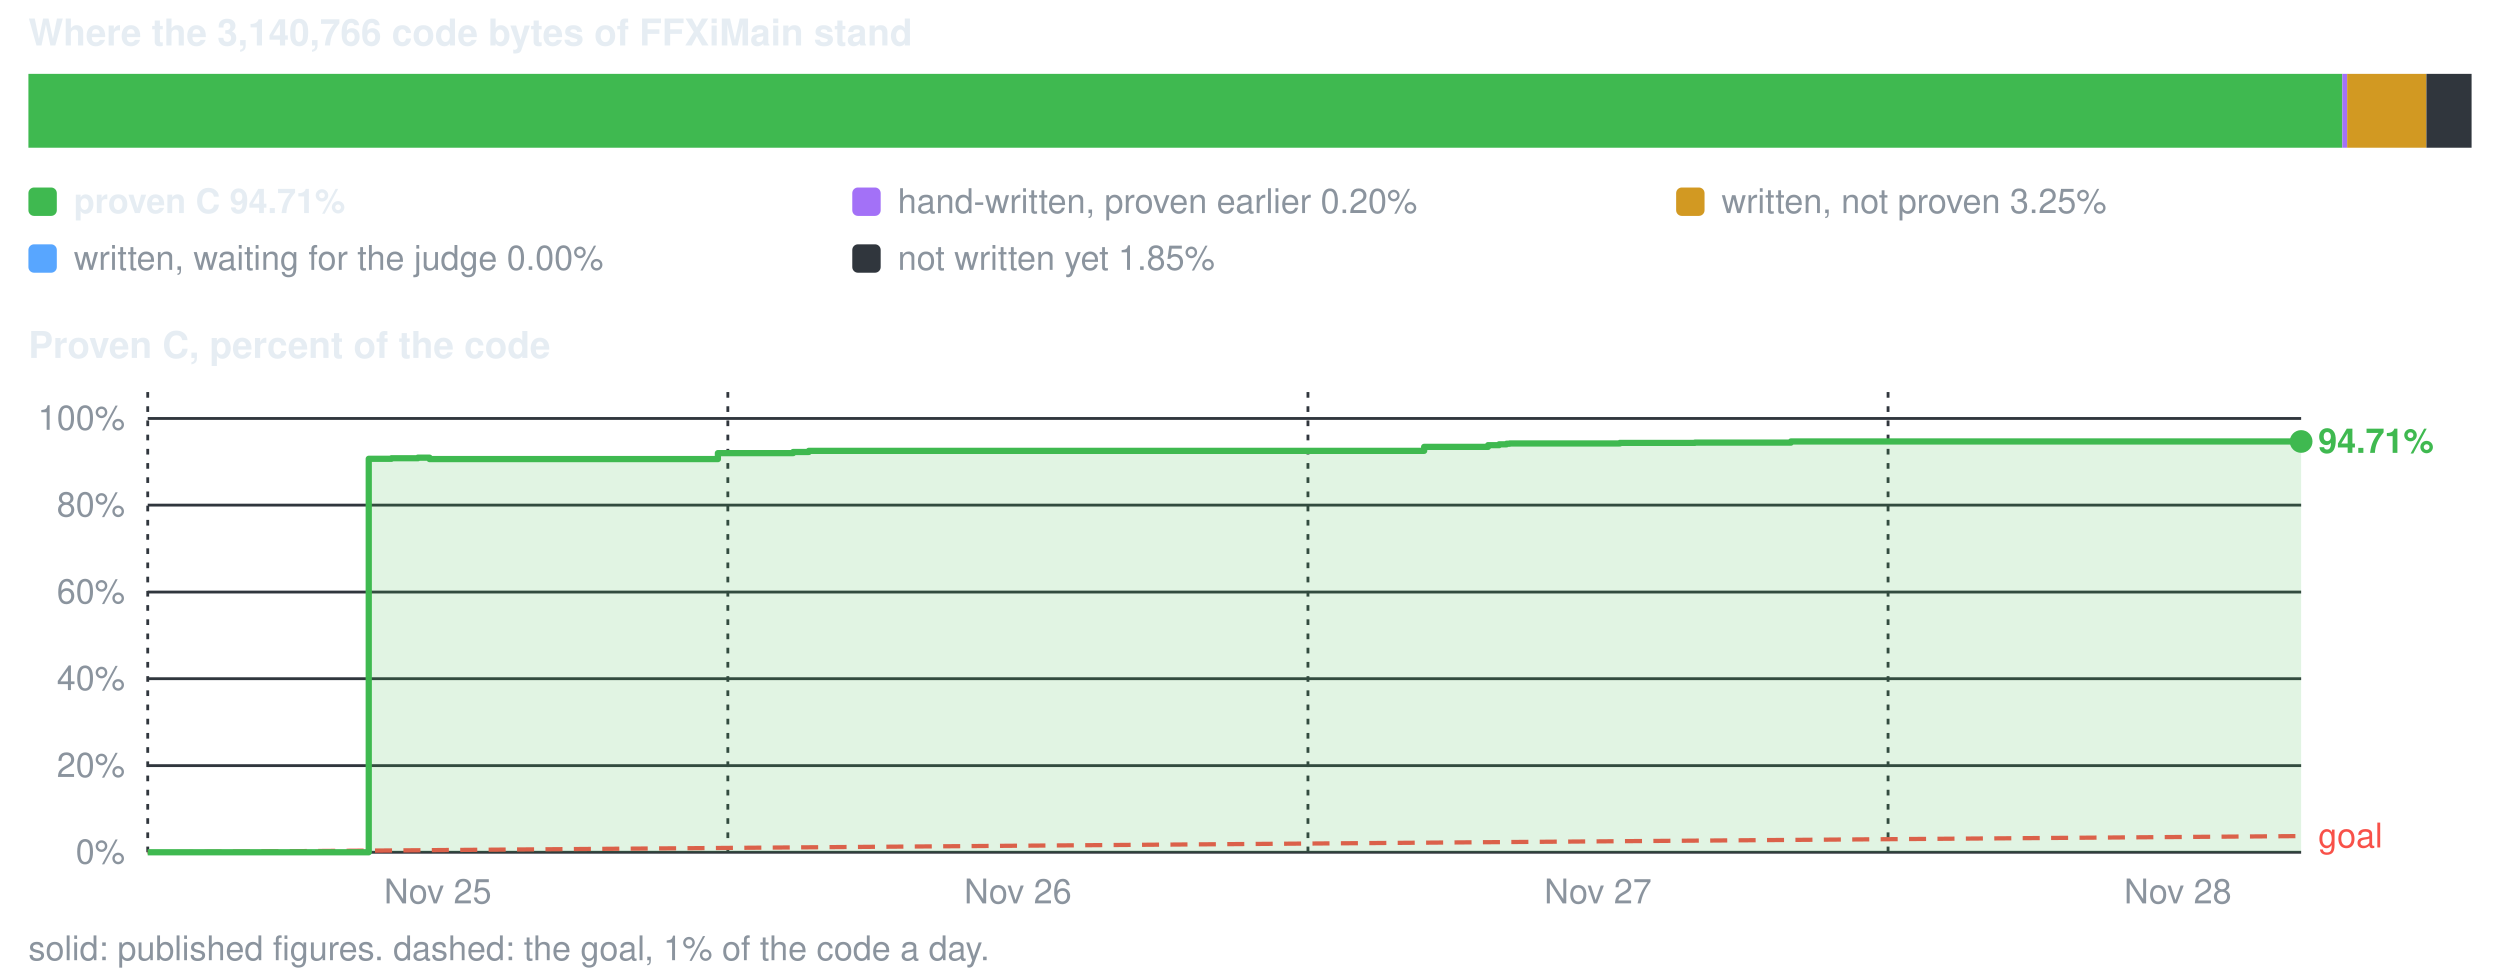
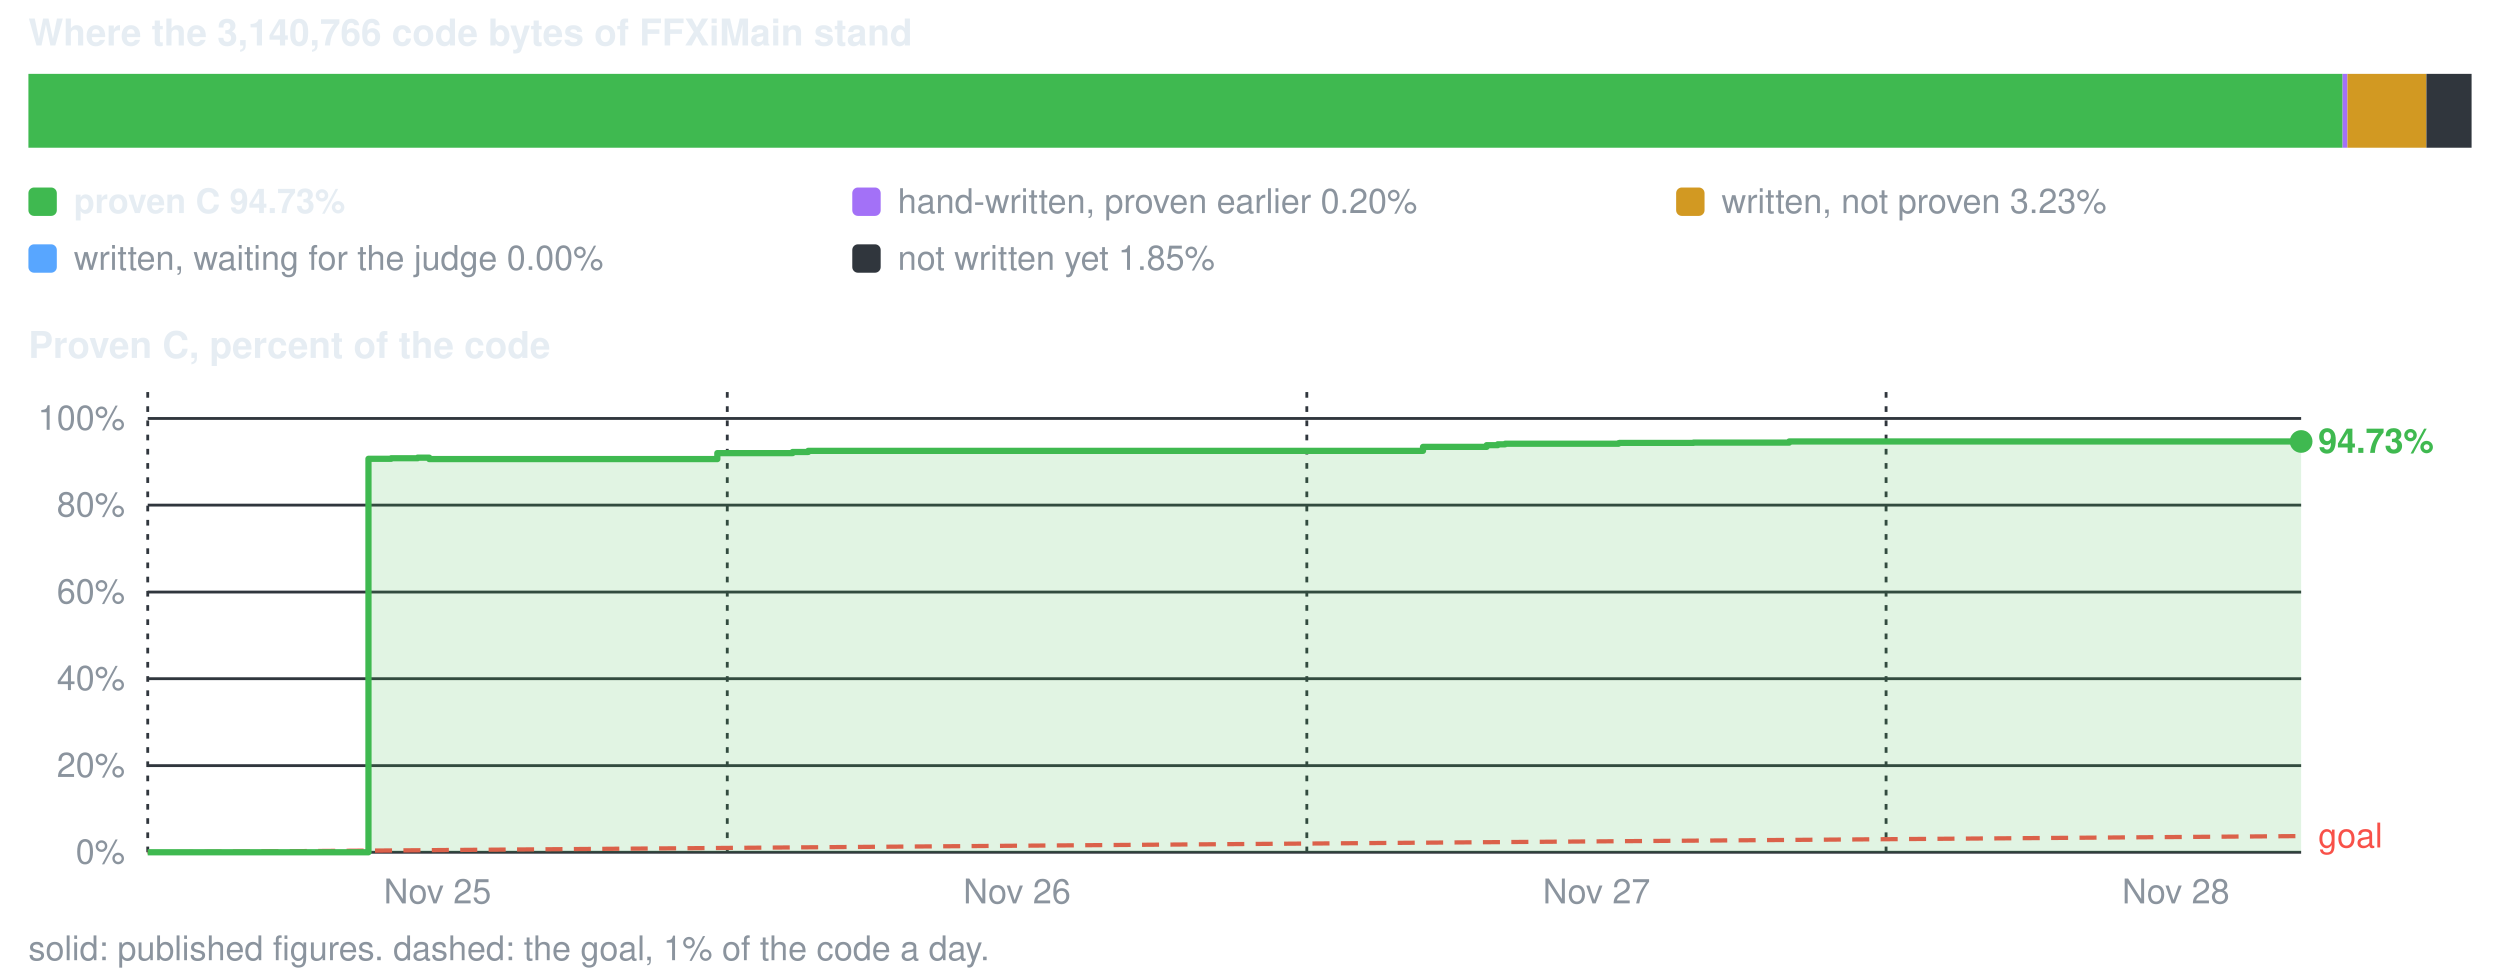
<svg xmlns="http://www.w3.org/2000/svg" viewBox="0 0 880 344" width="880" height="344" role="img" aria-label="conversion progress">
  <style>text{font-family:-apple-system,BlinkMacSystemFont,'Segoe UI',Helvetica,Arial,sans-serif;font-size:12px;fill:#8b949e}.s{fill:#e6edf3;font-weight:600}.b{font-size:13px}</style>
  <text x="10" y="16" class="s b">Where the 3,140,766 code bytes of FFXiMain stand</text>
-   <rect x="10.0" y="26" width="814.5" height="26" fill="#3fb950" />
-   <rect x="824.5" y="26" width="1.7" height="26" fill="#a371f7" />
-   <rect x="826.2" y="26" width="27.9" height="26" fill="#d29922" />
+   <rect x="10.0" y="26" width="814.6" height="26" fill="#3fb950" />
+   <rect x="824.6" y="26" width="1.7" height="26" fill="#a371f7" />
+   <rect x="826.3" y="26" width="27.8" height="26" fill="#d29922" />
  <rect x="854.1" y="26" width="15.9" height="26" fill="#30363d" />
  <rect x="10" y="66" width="10" height="10" rx="2" fill="#3fb950" />
-   <text x="26" y="75" class="s">proven C 94.71%</text>
+   <text x="26" y="75" class="s">proven C 94.73%</text>
  <rect x="300" y="66" width="10" height="10" rx="2" fill="#a371f7" />
  <text x="316" y="75">hand-written, proven earlier 0.20%</text>
  <rect x="590" y="66" width="10" height="10" rx="2" fill="#d29922" />
-   <text x="606" y="75">written, not proven 3.25%</text>
+   <text x="606" y="75">written, not proven 3.23%</text>
  <rect x="10" y="86" width="10" height="10" rx="2" fill="#58a6ff" />
  <text x="26" y="95">written, waiting for the judge 0.00%</text>
  <rect x="300" y="86" width="10" height="10" rx="2" fill="#30363d" />
  <text x="316" y="95">not written yet 1.85%</text>
  <text x="10" y="126" class="s b">Proven C, percent of the code</text>
  <line x1="52" y1="300.0" x2="810" y2="300.0" stroke="#30363d" stroke-width="1" />
  <text x="44" y="304.0" text-anchor="end">0%</text>
  <line x1="52" y1="269.5" x2="810" y2="269.5" stroke="#30363d" stroke-width="1" />
  <text x="44" y="273.5" text-anchor="end">20%</text>
  <line x1="52" y1="238.9" x2="810" y2="238.9" stroke="#30363d" stroke-width="1" />
  <text x="44" y="242.9" text-anchor="end">40%</text>
  <line x1="52" y1="208.4" x2="810" y2="208.4" stroke="#30363d" stroke-width="1" />
  <text x="44" y="212.4" text-anchor="end">60%</text>
  <line x1="52" y1="177.8" x2="810" y2="177.8" stroke="#30363d" stroke-width="1" />
  <text x="44" y="181.8" text-anchor="end">80%</text>
  <line x1="52" y1="147.3" x2="810" y2="147.3" stroke="#30363d" stroke-width="1" />
  <text x="44" y="151.3" text-anchor="end">100%</text>
  <line x1="52.0" y1="138" x2="52.0" y2="300" stroke="#30363d" stroke-width="1" stroke-dasharray="2 3" />
-   <text x="154.1" y="318" text-anchor="middle">Nov 25</text>
-   <line x1="256.2" y1="138" x2="256.2" y2="300" stroke="#30363d" stroke-width="1" stroke-dasharray="2 3" />
-   <text x="358.3" y="318" text-anchor="middle">Nov 26</text>
-   <line x1="460.4" y1="138" x2="460.4" y2="300" stroke="#30363d" stroke-width="1" stroke-dasharray="2 3" />
-   <text x="562.5" y="318" text-anchor="middle">Nov 27</text>
-   <line x1="664.6" y1="138" x2="664.6" y2="300" stroke="#30363d" stroke-width="1" stroke-dasharray="2 3" />
-   <text x="766.6" y="318" text-anchor="middle">Nov 28</text>
+   <text x="154.0" y="318" text-anchor="middle">Nov 25</text>
+   <line x1="256.0" y1="138" x2="256.0" y2="300" stroke="#30363d" stroke-width="1" stroke-dasharray="2 3" />
+   <text x="358.0" y="318" text-anchor="middle">Nov 26</text>
+   <line x1="460.0" y1="138" x2="460.0" y2="300" stroke="#30363d" stroke-width="1" stroke-dasharray="2 3" />
+   <text x="562.0" y="318" text-anchor="middle">Nov 27</text>
+   <line x1="663.9" y1="138" x2="663.9" y2="300" stroke="#30363d" stroke-width="1" stroke-dasharray="2 3" />
+   <text x="765.9" y="318" text-anchor="middle">Nov 28</text>
  <line x1="52.0" y1="300.0" x2="810.0" y2="294.3" stroke="#f85149" stroke-width="1.5" stroke-dasharray="6 4" />
  <text x="816.0" y="298.3" style="fill:#f85149">goal</text>
-   <path d="M52.0 300.0 H129.8 V161.5 H137.8 V161.3 H141.2 V161.3 H142.9 V161.3 H147.1 V161.1 H149.5 V161.1 H151.2 V161.6 H252.7 V159.5 H279.2 V159.1 H284.7 V158.7 H286.3 V158.7 H287.7 V158.7 H290.1 V158.7 H297.7 V158.7 H313.8 V158.7 H501.3 V157.3 H523.8 V156.7 H527.7 V156.4 H530.3 V156.2 H531.4 V156.1 H532.1 V156.1 H532.6 V156.1 H532.9 V156.1 H534.9 V156.1 H535.4 V156.1 H570.2 V155.9 H570.6 V155.9 H570.7 V155.9 H571.6 V155.9 H571.7 V155.9 H576.7 V155.9 H596.6 V155.8 H597.7 V155.8 H617.6 V155.8 H619.9 V155.8 H630.4 V155.4 H767.3 V155.4 H786.7 V155.4 H793.6 V155.4 H805.3 V155.4 H810.0 V155.4 V300.0 H52.0 Z" fill="#3fb950" fill-opacity="0.16" />
-   <path d="M52.0 300.0 H129.8 V161.5 H137.8 V161.3 H141.2 V161.3 H142.9 V161.3 H147.1 V161.1 H149.5 V161.1 H151.2 V161.6 H252.7 V159.5 H279.2 V159.1 H284.7 V158.7 H286.3 V158.7 H287.7 V158.7 H290.1 V158.7 H297.7 V158.7 H313.8 V158.7 H501.3 V157.3 H523.8 V156.7 H527.7 V156.4 H530.3 V156.2 H531.4 V156.1 H532.1 V156.1 H532.6 V156.1 H532.9 V156.1 H534.9 V156.1 H535.4 V156.1 H570.2 V155.9 H570.6 V155.9 H570.7 V155.9 H571.6 V155.9 H571.7 V155.9 H576.7 V155.9 H596.6 V155.8 H597.7 V155.8 H617.6 V155.8 H619.9 V155.8 H630.4 V155.4 H767.3 V155.4 H786.7 V155.4 H793.6 V155.4 H805.3 V155.4 H810.0 V155.4" fill="none" stroke="#3fb950" stroke-width="2.2" stroke-linejoin="round" />
+   <path d="M52.0 300.0 H129.7 V161.5 H137.7 V161.3 H141.2 V161.3 H142.8 V161.3 H147.0 V161.1 H149.4 V161.1 H151.1 V161.6 H252.5 V159.5 H279.0 V159.1 H284.5 V158.7 H286.1 V158.7 H287.5 V158.7 H289.8 V158.7 H297.5 V158.7 H313.6 V158.7 H500.9 V157.3 H523.3 V156.7 H527.2 V156.4 H529.8 V156.2 H530.9 V156.2 H531.6 V156.2 H532.1 V156.2 H532.5 V156.2 H534.4 V156.2 H534.9 V156.2 H569.7 V156.0 H570.1 V155.9 H570.2 V155.9 H571.1 V155.9 H571.2 V155.9 H576.2 V155.9 H596.1 V155.8 H597.2 V155.8 H617.1 V155.8 H619.3 V155.8 H629.8 V155.4 H766.6 V155.4 H786.0 V155.4 H792.9 V155.4 H804.6 V155.4 H809.3 V155.4 H810.0 V155.4 V300.0 H52.0 Z" fill="#3fb950" fill-opacity="0.16" />
+   <path d="M52.0 300.0 H129.7 V161.5 H137.7 V161.3 H141.2 V161.3 H142.8 V161.3 H147.0 V161.1 H149.4 V161.1 H151.1 V161.6 H252.5 V159.5 H279.0 V159.1 H284.5 V158.7 H286.1 V158.7 H287.5 V158.7 H289.8 V158.7 H297.5 V158.7 H313.6 V158.7 H500.9 V157.3 H523.3 V156.7 H527.2 V156.4 H529.8 V156.2 H530.9 V156.2 H531.6 V156.2 H532.1 V156.2 H532.5 V156.2 H534.4 V156.2 H534.9 V156.2 H569.7 V156.0 H570.1 V155.9 H570.2 V155.9 H571.1 V155.9 H571.2 V155.9 H576.2 V155.9 H596.1 V155.8 H597.2 V155.8 H617.1 V155.8 H619.3 V155.8 H629.8 V155.4 H766.6 V155.4 H786.0 V155.4 H792.9 V155.4 H804.6 V155.4 H809.3 V155.4 H810.0 V155.4" fill="none" stroke="#3fb950" stroke-width="2.2" stroke-linejoin="round" />
  <circle cx="810.0" cy="155.4" r="4" fill="#3fb950" />
-   <text x="816.0" y="159.4" class="s" style="fill:#3fb950">94.71%</text>
+   <text x="816.0" y="159.4" class="s" style="fill:#3fb950">94.73%</text>
  <text x="10" y="338">solid: published figures. dashed: the goal, 1% of the code a day.</text>
</svg>
